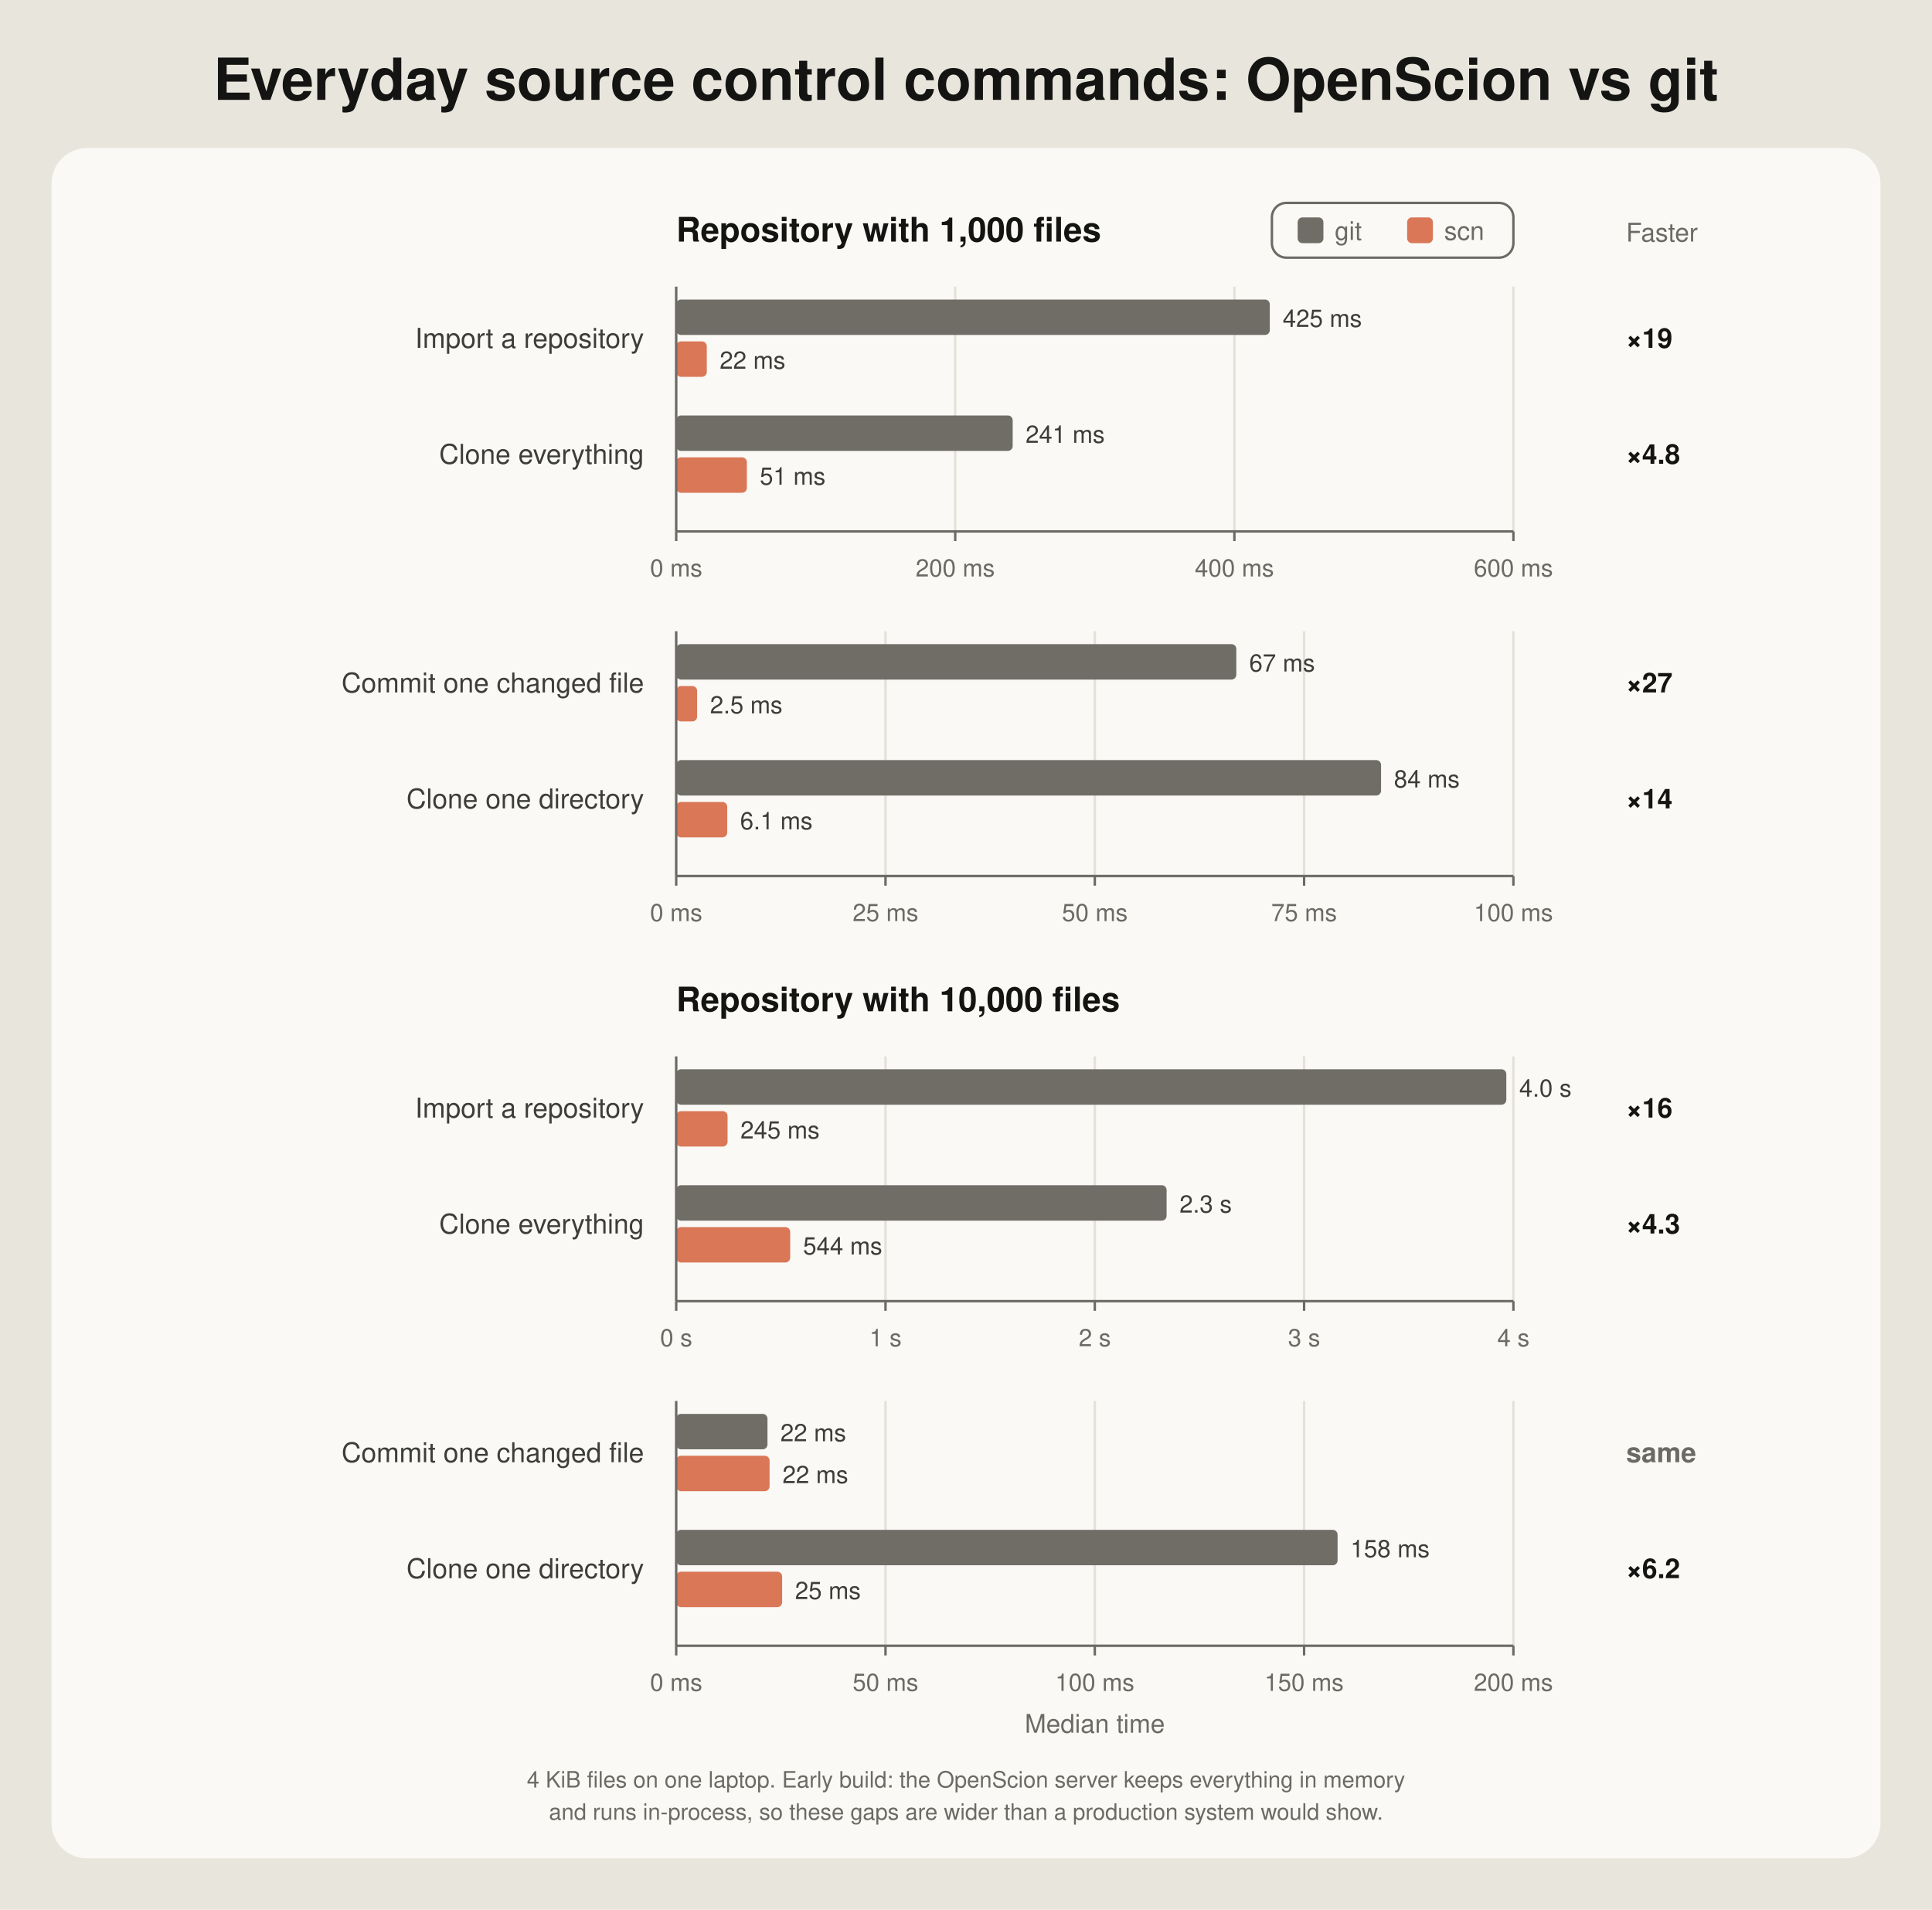
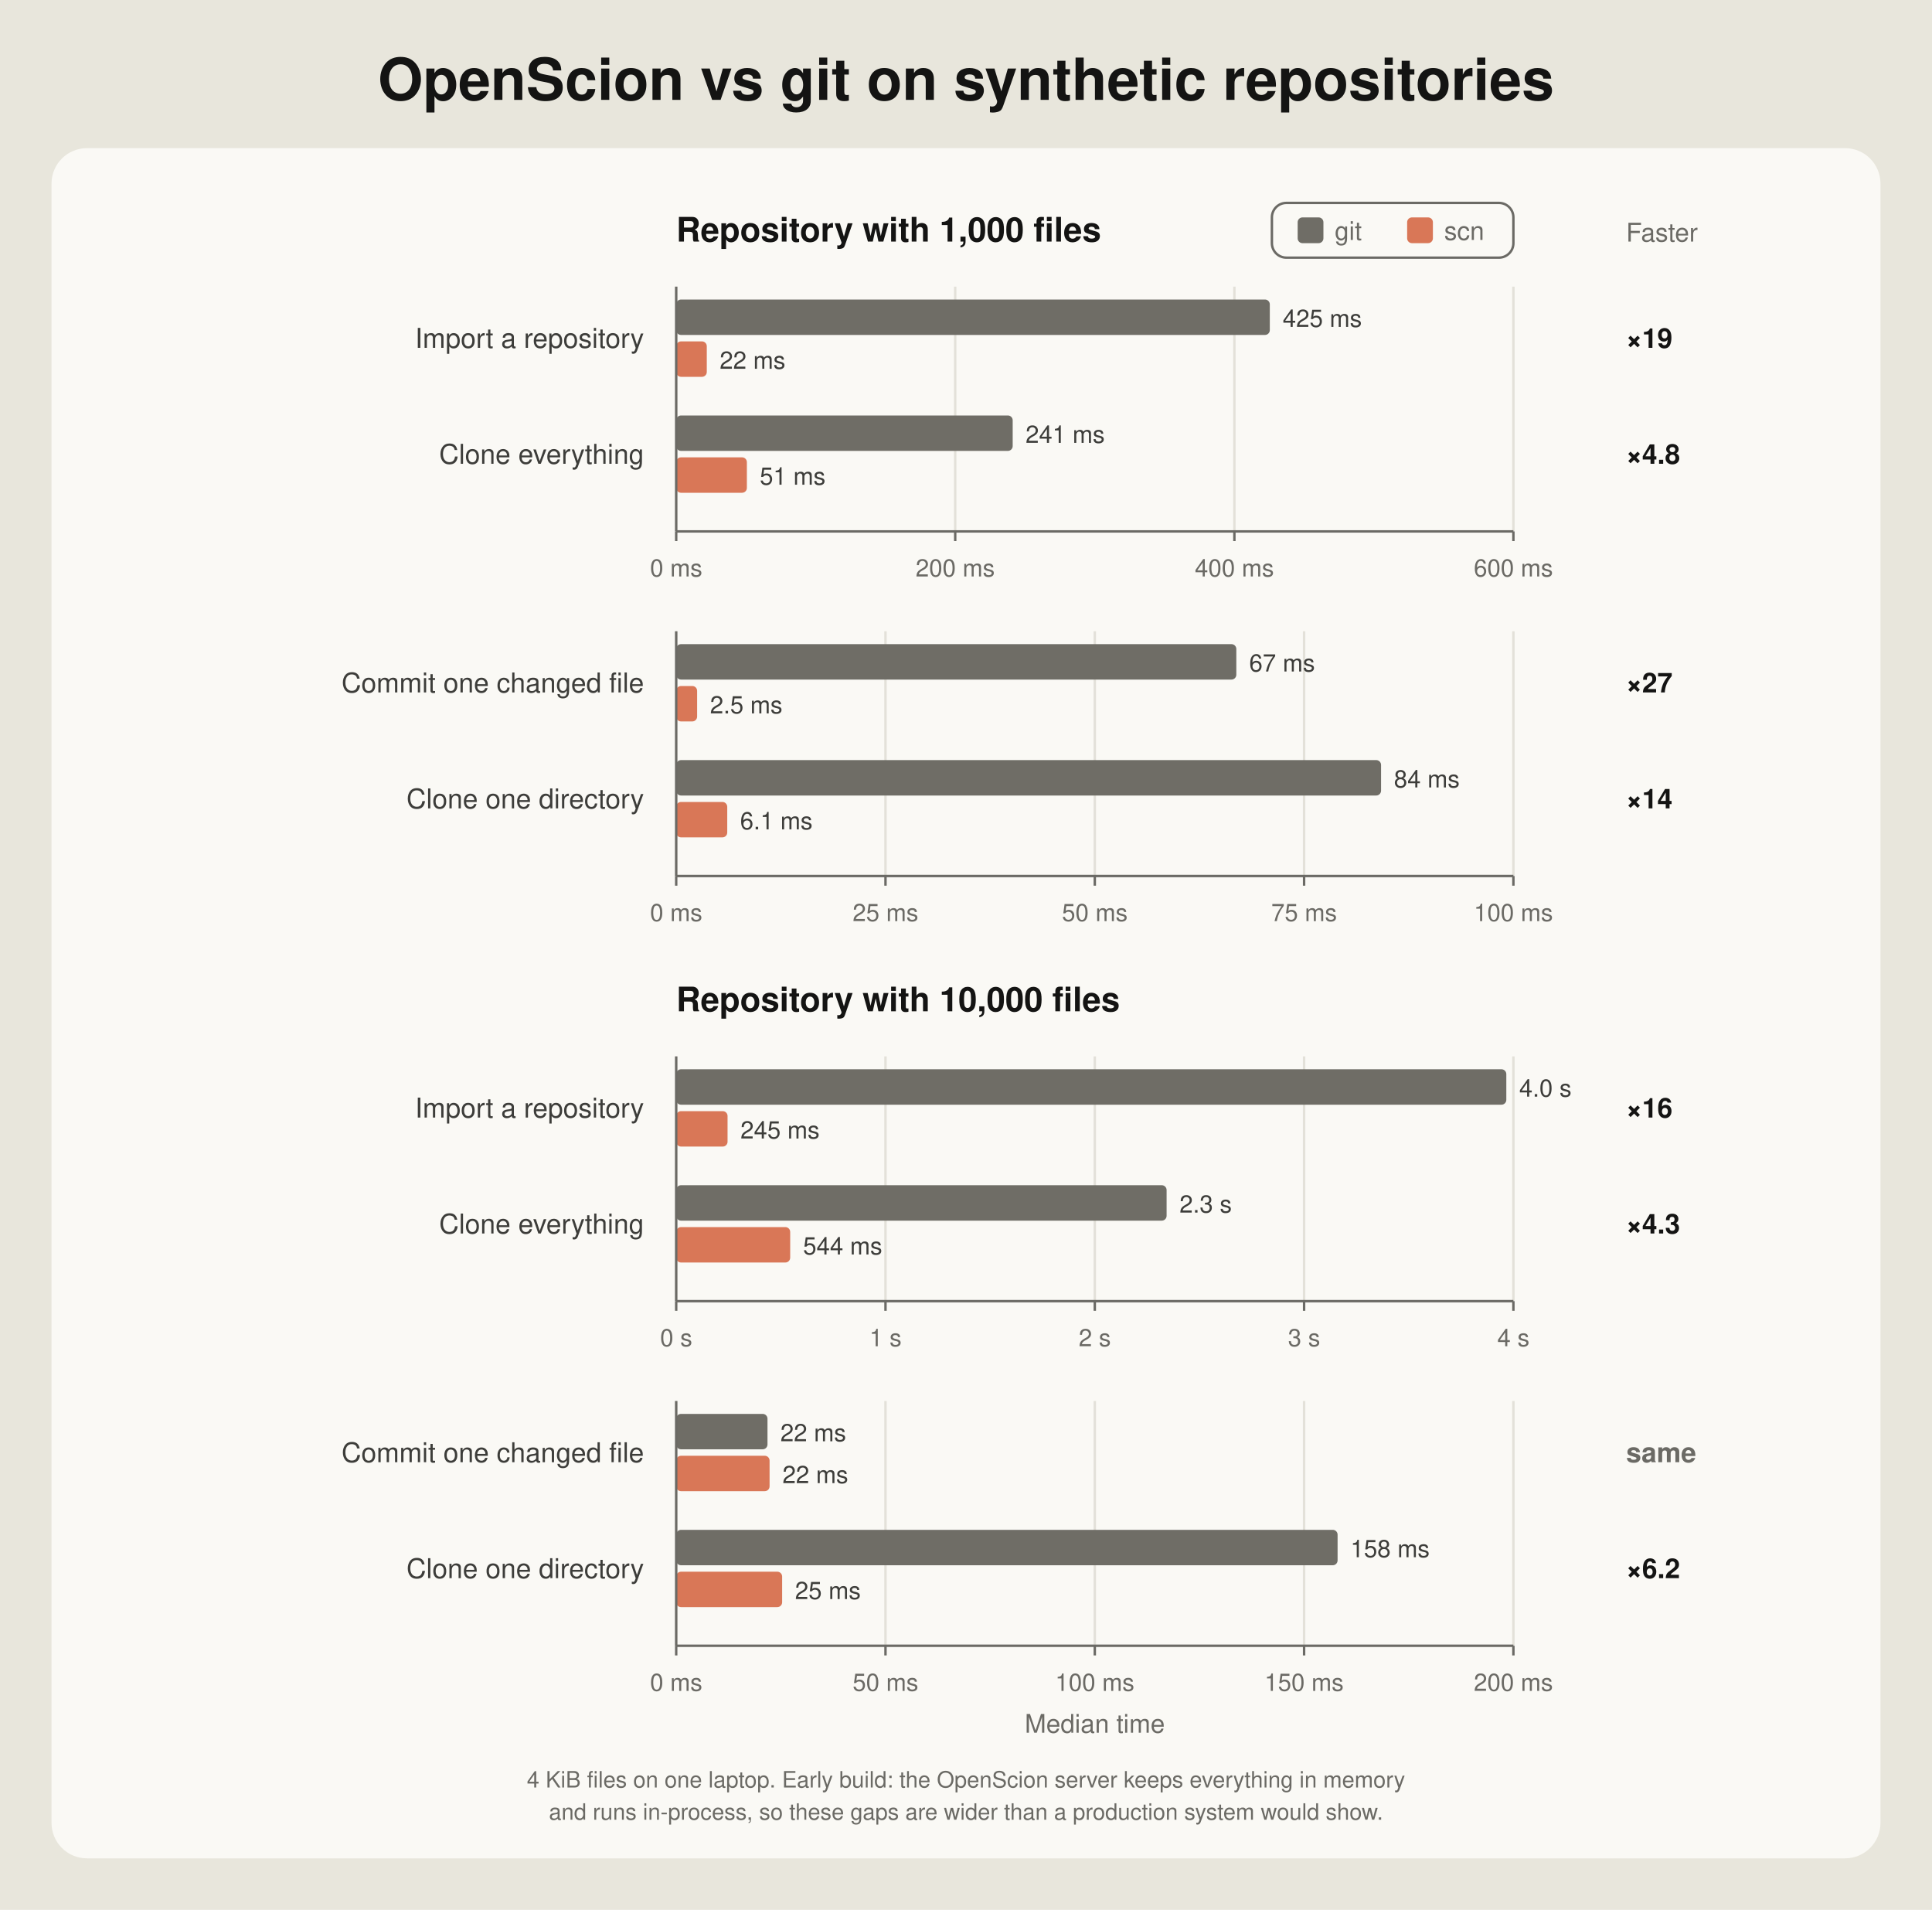
<svg xmlns="http://www.w3.org/2000/svg" width="1200" height="1186" viewBox="0 0 1200 1186" font-family="'Helvetica Neue', Helvetica, Arial, sans-serif">
  <rect width="1200" height="1186" fill="#e8e6dc" />
-   <text x="600.0" y="62" font-size="36" font-weight="700" fill="#141413" text-anchor="middle">Everyday source control commands: OpenScion vs git</text>
+   <text x="600.0" y="62" font-size="36" font-weight="700" fill="#141413" text-anchor="middle">OpenScion vs git on synthetic repositories</text>
  <rect x="32" y="92" width="1136" height="1062" rx="22" fill="#faf9f5" />
  <text x="420" y="150" font-size="21" font-weight="700" fill="#141413" text-anchor="start">Repository with 1,000 files</text>
  <rect x="790" y="126" width="150" height="34" rx="9" fill="none" stroke="#6b6a65" stroke-width="1.5" />
  <rect x="806" y="135" width="16" height="16" rx="3" fill="#6f6d66" />
  <text x="829" y="149" font-size="16" font-weight="400" fill="#6b6a65" text-anchor="start">git</text>
  <rect x="874" y="135" width="16" height="16" rx="3" fill="#d97757" />
  <text x="897" y="149" font-size="16" font-weight="400" fill="#6b6a65" text-anchor="start">scn</text>
  <text x="1010" y="150" font-size="16" font-weight="400" fill="#6b6a65" text-anchor="start">Faster</text>
  <line x1="420.0" y1="178" x2="420.0" y2="330" stroke="#e3e1d9" stroke-width="1.5" />
  <line x1="593.3" y1="178" x2="593.3" y2="330" stroke="#e3e1d9" stroke-width="1.5" />
  <line x1="766.7" y1="178" x2="766.7" y2="330" stroke="#e3e1d9" stroke-width="1.5" />
  <line x1="940.0" y1="178" x2="940.0" y2="330" stroke="#e3e1d9" stroke-width="1.5" />
  <text x="400" y="216" font-size="17" font-weight="400" fill="#3d3d3a" text-anchor="end">Import a repository</text>
  <rect x="420" y="186" width="368.7" height="22" rx="3" fill="#6f6d66" />
  <text x="796.7" y="203" font-size="15" font-weight="500" fill="#3d3d3a" text-anchor="start">425 ms</text>
  <rect x="420" y="212" width="19.0" height="22" rx="3" fill="#d97757" />
  <text x="447.0" y="229" font-size="15" font-weight="500" fill="#3d3d3a" text-anchor="start">22 ms</text>
  <text x="1010" y="216" font-size="17" font-weight="700" fill="#141413" text-anchor="start">×19</text>
  <text x="400" y="288" font-size="17" font-weight="400" fill="#3d3d3a" text-anchor="end">Clone everything</text>
  <rect x="420" y="258" width="209.0" height="22" rx="3" fill="#6f6d66" />
  <text x="637.0" y="275" font-size="15" font-weight="500" fill="#3d3d3a" text-anchor="start">241 ms</text>
  <rect x="420" y="284" width="43.9" height="22" rx="3" fill="#d97757" />
  <text x="471.9" y="301" font-size="15" font-weight="500" fill="#3d3d3a" text-anchor="start">51 ms</text>
  <text x="1010" y="288" font-size="17" font-weight="700" fill="#141413" text-anchor="start">×4.8</text>
  <line x1="420" y1="178" x2="420" y2="330" stroke="#6b6a65" stroke-width="1.5" />
  <line x1="420" y1="330" x2="940" y2="330" stroke="#6b6a65" stroke-width="1.5" />
  <line x1="420.0" y1="330" x2="420.0" y2="336" stroke="#6b6a65" stroke-width="1.5" />
  <text x="420.0" y="358" font-size="15" font-weight="400" fill="#6b6a65" text-anchor="middle">0 ms</text>
  <line x1="593.3" y1="330" x2="593.3" y2="336" stroke="#6b6a65" stroke-width="1.5" />
  <text x="593.3" y="358" font-size="15" font-weight="400" fill="#6b6a65" text-anchor="middle">200 ms</text>
  <line x1="766.7" y1="330" x2="766.7" y2="336" stroke="#6b6a65" stroke-width="1.5" />
  <text x="766.7" y="358" font-size="15" font-weight="400" fill="#6b6a65" text-anchor="middle">400 ms</text>
  <line x1="940.0" y1="330" x2="940.0" y2="336" stroke="#6b6a65" stroke-width="1.5" />
  <text x="940.0" y="358" font-size="15" font-weight="400" fill="#6b6a65" text-anchor="middle">600 ms</text>
  <line x1="420.0" y1="392" x2="420.0" y2="544" stroke="#e3e1d9" stroke-width="1.5" />
  <line x1="550.0" y1="392" x2="550.0" y2="544" stroke="#e3e1d9" stroke-width="1.5" />
  <line x1="680.0" y1="392" x2="680.0" y2="544" stroke="#e3e1d9" stroke-width="1.5" />
  <line x1="810.0" y1="392" x2="810.0" y2="544" stroke="#e3e1d9" stroke-width="1.5" />
  <line x1="940.0" y1="392" x2="940.0" y2="544" stroke="#e3e1d9" stroke-width="1.5" />
  <text x="400" y="430" font-size="17" font-weight="400" fill="#3d3d3a" text-anchor="end">Commit one changed file</text>
  <rect x="420" y="400" width="347.9" height="22" rx="3" fill="#6f6d66" />
  <text x="775.9" y="417" font-size="15" font-weight="500" fill="#3d3d3a" text-anchor="start">67 ms</text>
  <rect x="420" y="426" width="13.0" height="22" rx="3" fill="#d97757" />
  <text x="441.0" y="443" font-size="15" font-weight="500" fill="#3d3d3a" text-anchor="start">2.5 ms</text>
  <text x="1010" y="430" font-size="17" font-weight="700" fill="#141413" text-anchor="start">×27</text>
  <text x="400" y="502" font-size="17" font-weight="400" fill="#3d3d3a" text-anchor="end">Clone one directory</text>
  <rect x="420" y="472" width="437.8" height="22" rx="3" fill="#6f6d66" />
  <text x="865.8" y="489" font-size="15" font-weight="500" fill="#3d3d3a" text-anchor="start">84 ms</text>
  <rect x="420" y="498" width="31.7" height="22" rx="3" fill="#d97757" />
  <text x="459.7" y="515" font-size="15" font-weight="500" fill="#3d3d3a" text-anchor="start">6.1 ms</text>
  <text x="1010" y="502" font-size="17" font-weight="700" fill="#141413" text-anchor="start">×14</text>
  <line x1="420" y1="392" x2="420" y2="544" stroke="#6b6a65" stroke-width="1.5" />
  <line x1="420" y1="544" x2="940" y2="544" stroke="#6b6a65" stroke-width="1.5" />
  <line x1="420.0" y1="544" x2="420.0" y2="550" stroke="#6b6a65" stroke-width="1.5" />
  <text x="420.0" y="572" font-size="15" font-weight="400" fill="#6b6a65" text-anchor="middle">0 ms</text>
  <line x1="550.0" y1="544" x2="550.0" y2="550" stroke="#6b6a65" stroke-width="1.5" />
  <text x="550.0" y="572" font-size="15" font-weight="400" fill="#6b6a65" text-anchor="middle">25 ms</text>
  <line x1="680.0" y1="544" x2="680.0" y2="550" stroke="#6b6a65" stroke-width="1.5" />
  <text x="680.0" y="572" font-size="15" font-weight="400" fill="#6b6a65" text-anchor="middle">50 ms</text>
  <line x1="810.0" y1="544" x2="810.0" y2="550" stroke="#6b6a65" stroke-width="1.5" />
  <text x="810.0" y="572" font-size="15" font-weight="400" fill="#6b6a65" text-anchor="middle">75 ms</text>
  <line x1="940.0" y1="544" x2="940.0" y2="550" stroke="#6b6a65" stroke-width="1.5" />
  <text x="940.0" y="572" font-size="15" font-weight="400" fill="#6b6a65" text-anchor="middle">100 ms</text>
  <text x="420" y="628" font-size="21" font-weight="700" fill="#141413" text-anchor="start">Repository with 10,000 files</text>
  <line x1="420.0" y1="656" x2="420.0" y2="808" stroke="#e3e1d9" stroke-width="1.5" />
  <line x1="550.0" y1="656" x2="550.0" y2="808" stroke="#e3e1d9" stroke-width="1.5" />
  <line x1="680.0" y1="656" x2="680.0" y2="808" stroke="#e3e1d9" stroke-width="1.5" />
  <line x1="810.0" y1="656" x2="810.0" y2="808" stroke="#e3e1d9" stroke-width="1.5" />
  <line x1="940.0" y1="656" x2="940.0" y2="808" stroke="#e3e1d9" stroke-width="1.5" />
  <text x="400" y="694" font-size="17" font-weight="400" fill="#3d3d3a" text-anchor="end">Import a repository</text>
  <rect x="420" y="664" width="515.6" height="22" rx="3" fill="#6f6d66" />
  <text x="943.6" y="681" font-size="15" font-weight="500" fill="#3d3d3a" text-anchor="start">4.0 s</text>
  <rect x="420" y="690" width="31.9" height="22" rx="3" fill="#d97757" />
  <text x="459.9" y="707" font-size="15" font-weight="500" fill="#3d3d3a" text-anchor="start">245 ms</text>
  <text x="1010" y="694" font-size="17" font-weight="700" fill="#141413" text-anchor="start">×16</text>
  <text x="400" y="766" font-size="17" font-weight="400" fill="#3d3d3a" text-anchor="end">Clone everything</text>
  <rect x="420" y="736" width="304.6" height="22" rx="3" fill="#6f6d66" />
  <text x="732.6" y="753" font-size="15" font-weight="500" fill="#3d3d3a" text-anchor="start">2.3 s</text>
  <rect x="420" y="762" width="70.8" height="22" rx="3" fill="#d97757" />
  <text x="498.8" y="779" font-size="15" font-weight="500" fill="#3d3d3a" text-anchor="start">544 ms</text>
  <text x="1010" y="766" font-size="17" font-weight="700" fill="#141413" text-anchor="start">×4.3</text>
  <line x1="420" y1="656" x2="420" y2="808" stroke="#6b6a65" stroke-width="1.5" />
  <line x1="420" y1="808" x2="940" y2="808" stroke="#6b6a65" stroke-width="1.5" />
  <line x1="420.0" y1="808" x2="420.0" y2="814" stroke="#6b6a65" stroke-width="1.5" />
  <text x="420.0" y="836" font-size="15" font-weight="400" fill="#6b6a65" text-anchor="middle">0 s</text>
  <line x1="550.0" y1="808" x2="550.0" y2="814" stroke="#6b6a65" stroke-width="1.5" />
  <text x="550.0" y="836" font-size="15" font-weight="400" fill="#6b6a65" text-anchor="middle">1 s</text>
  <line x1="680.0" y1="808" x2="680.0" y2="814" stroke="#6b6a65" stroke-width="1.5" />
  <text x="680.0" y="836" font-size="15" font-weight="400" fill="#6b6a65" text-anchor="middle">2 s</text>
  <line x1="810.0" y1="808" x2="810.0" y2="814" stroke="#6b6a65" stroke-width="1.5" />
  <text x="810.0" y="836" font-size="15" font-weight="400" fill="#6b6a65" text-anchor="middle">3 s</text>
  <line x1="940.0" y1="808" x2="940.0" y2="814" stroke="#6b6a65" stroke-width="1.5" />
  <text x="940.0" y="836" font-size="15" font-weight="400" fill="#6b6a65" text-anchor="middle">4 s</text>
  <line x1="420.0" y1="870" x2="420.0" y2="1022" stroke="#e3e1d9" stroke-width="1.5" />
  <line x1="550.0" y1="870" x2="550.0" y2="1022" stroke="#e3e1d9" stroke-width="1.5" />
  <line x1="680.0" y1="870" x2="680.0" y2="1022" stroke="#e3e1d9" stroke-width="1.5" />
  <line x1="810.0" y1="870" x2="810.0" y2="1022" stroke="#e3e1d9" stroke-width="1.5" />
  <line x1="940.0" y1="870" x2="940.0" y2="1022" stroke="#e3e1d9" stroke-width="1.5" />
  <text x="400" y="908" font-size="17" font-weight="400" fill="#3d3d3a" text-anchor="end">Commit one changed file</text>
  <rect x="420" y="878" width="56.7" height="22" rx="3" fill="#6f6d66" />
  <text x="484.7" y="895" font-size="15" font-weight="500" fill="#3d3d3a" text-anchor="start">22 ms</text>
  <rect x="420" y="904" width="58.0" height="22" rx="3" fill="#d97757" />
  <text x="486.0" y="921" font-size="15" font-weight="500" fill="#3d3d3a" text-anchor="start">22 ms</text>
  <text x="1010" y="908" font-size="17" font-weight="700" fill="#6b6a65" text-anchor="start">same</text>
  <text x="400" y="980" font-size="17" font-weight="400" fill="#3d3d3a" text-anchor="end">Clone one directory</text>
  <rect x="420" y="950" width="410.8" height="22" rx="3" fill="#6f6d66" />
  <text x="838.8" y="967" font-size="15" font-weight="500" fill="#3d3d3a" text-anchor="start">158 ms</text>
  <rect x="420" y="976" width="65.8" height="22" rx="3" fill="#d97757" />
  <text x="493.8" y="993" font-size="15" font-weight="500" fill="#3d3d3a" text-anchor="start">25 ms</text>
  <text x="1010" y="980" font-size="17" font-weight="700" fill="#141413" text-anchor="start">×6.2</text>
  <line x1="420" y1="870" x2="420" y2="1022" stroke="#6b6a65" stroke-width="1.5" />
  <line x1="420" y1="1022" x2="940" y2="1022" stroke="#6b6a65" stroke-width="1.5" />
  <line x1="420.0" y1="1022" x2="420.0" y2="1028" stroke="#6b6a65" stroke-width="1.5" />
  <text x="420.0" y="1050" font-size="15" font-weight="400" fill="#6b6a65" text-anchor="middle">0 ms</text>
  <line x1="550.0" y1="1022" x2="550.0" y2="1028" stroke="#6b6a65" stroke-width="1.5" />
  <text x="550.0" y="1050" font-size="15" font-weight="400" fill="#6b6a65" text-anchor="middle">50 ms</text>
  <line x1="680.0" y1="1022" x2="680.0" y2="1028" stroke="#6b6a65" stroke-width="1.5" />
  <text x="680.0" y="1050" font-size="15" font-weight="400" fill="#6b6a65" text-anchor="middle">100 ms</text>
  <line x1="810.0" y1="1022" x2="810.0" y2="1028" stroke="#6b6a65" stroke-width="1.5" />
  <text x="810.0" y="1050" font-size="15" font-weight="400" fill="#6b6a65" text-anchor="middle">150 ms</text>
  <line x1="940.0" y1="1022" x2="940.0" y2="1028" stroke="#6b6a65" stroke-width="1.5" />
  <text x="940.0" y="1050" font-size="15" font-weight="400" fill="#6b6a65" text-anchor="middle">200 ms</text>
  <text x="680.0" y="1076" font-size="16" font-weight="400" fill="#6b6a65" text-anchor="middle">Median time</text>
  <text x="600.0" y="1110" font-size="14" font-weight="400" fill="#6b6a65" text-anchor="middle">4 KiB files on one laptop. Early build: the OpenScion server keeps everything in memory</text>
  <text x="600.0" y="1130" font-size="14" font-weight="400" fill="#6b6a65" text-anchor="middle">and runs in-process, so these gaps are wider than a production system would show.</text>
</svg>
